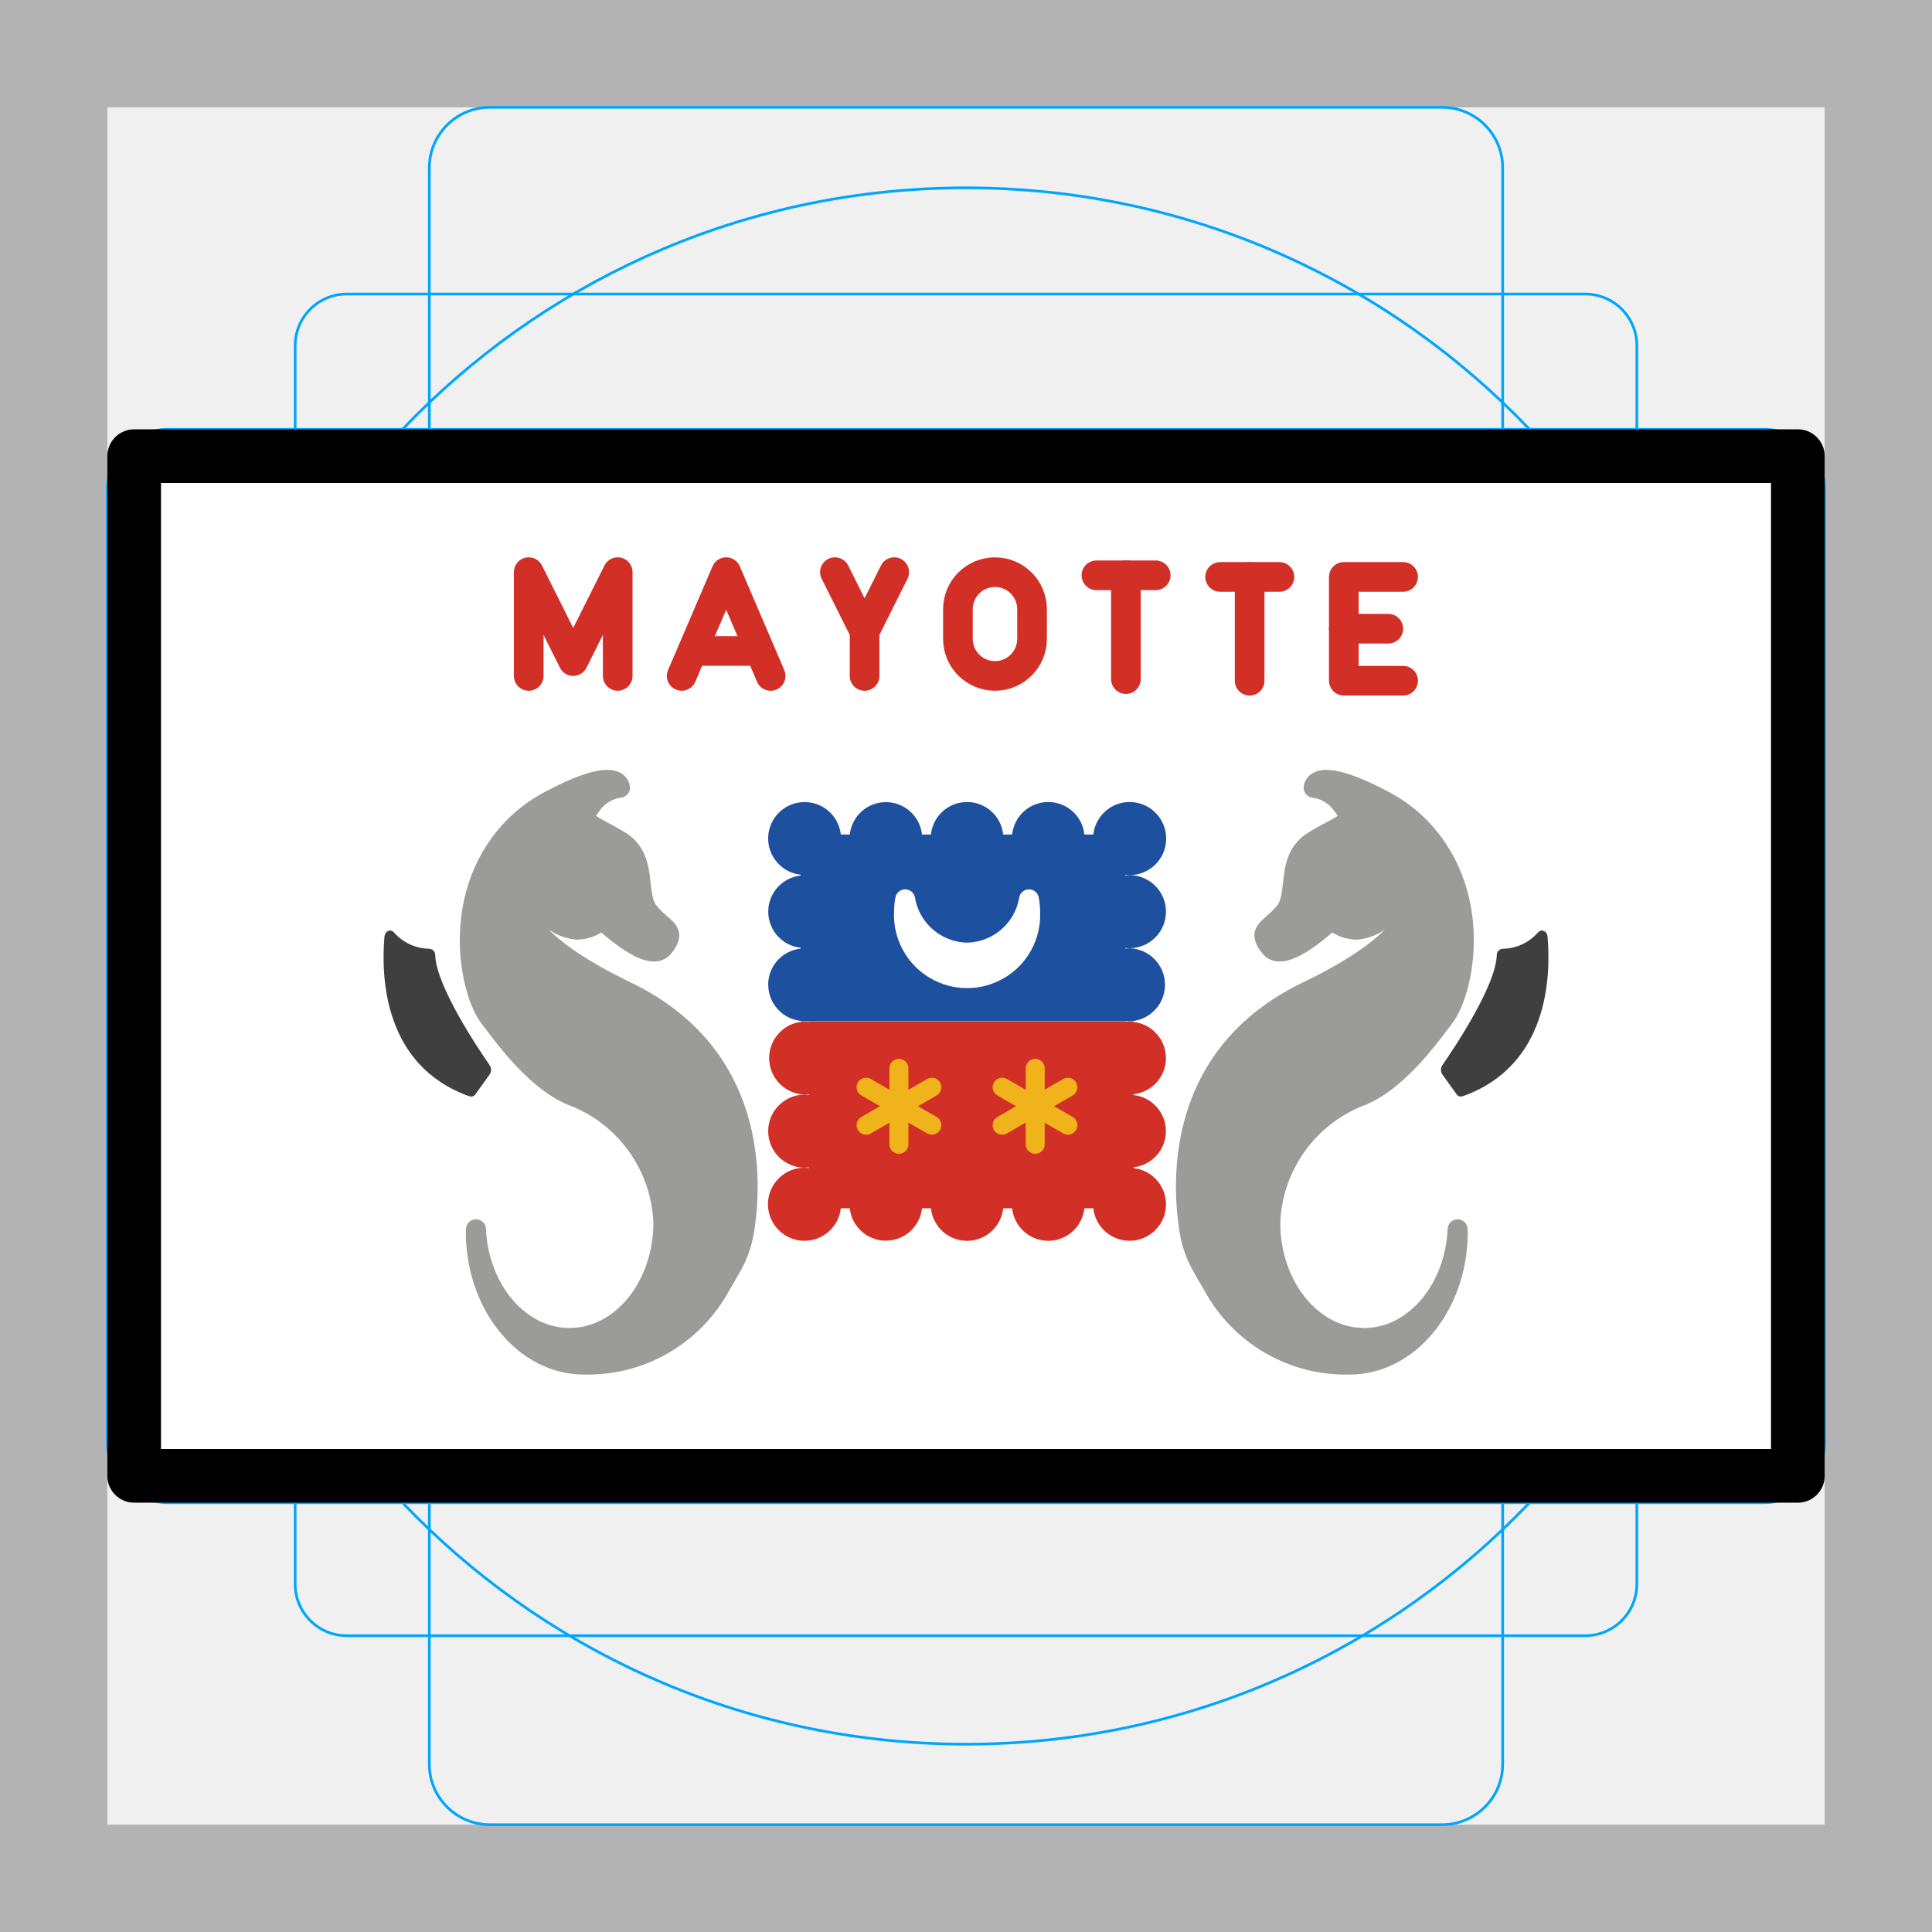
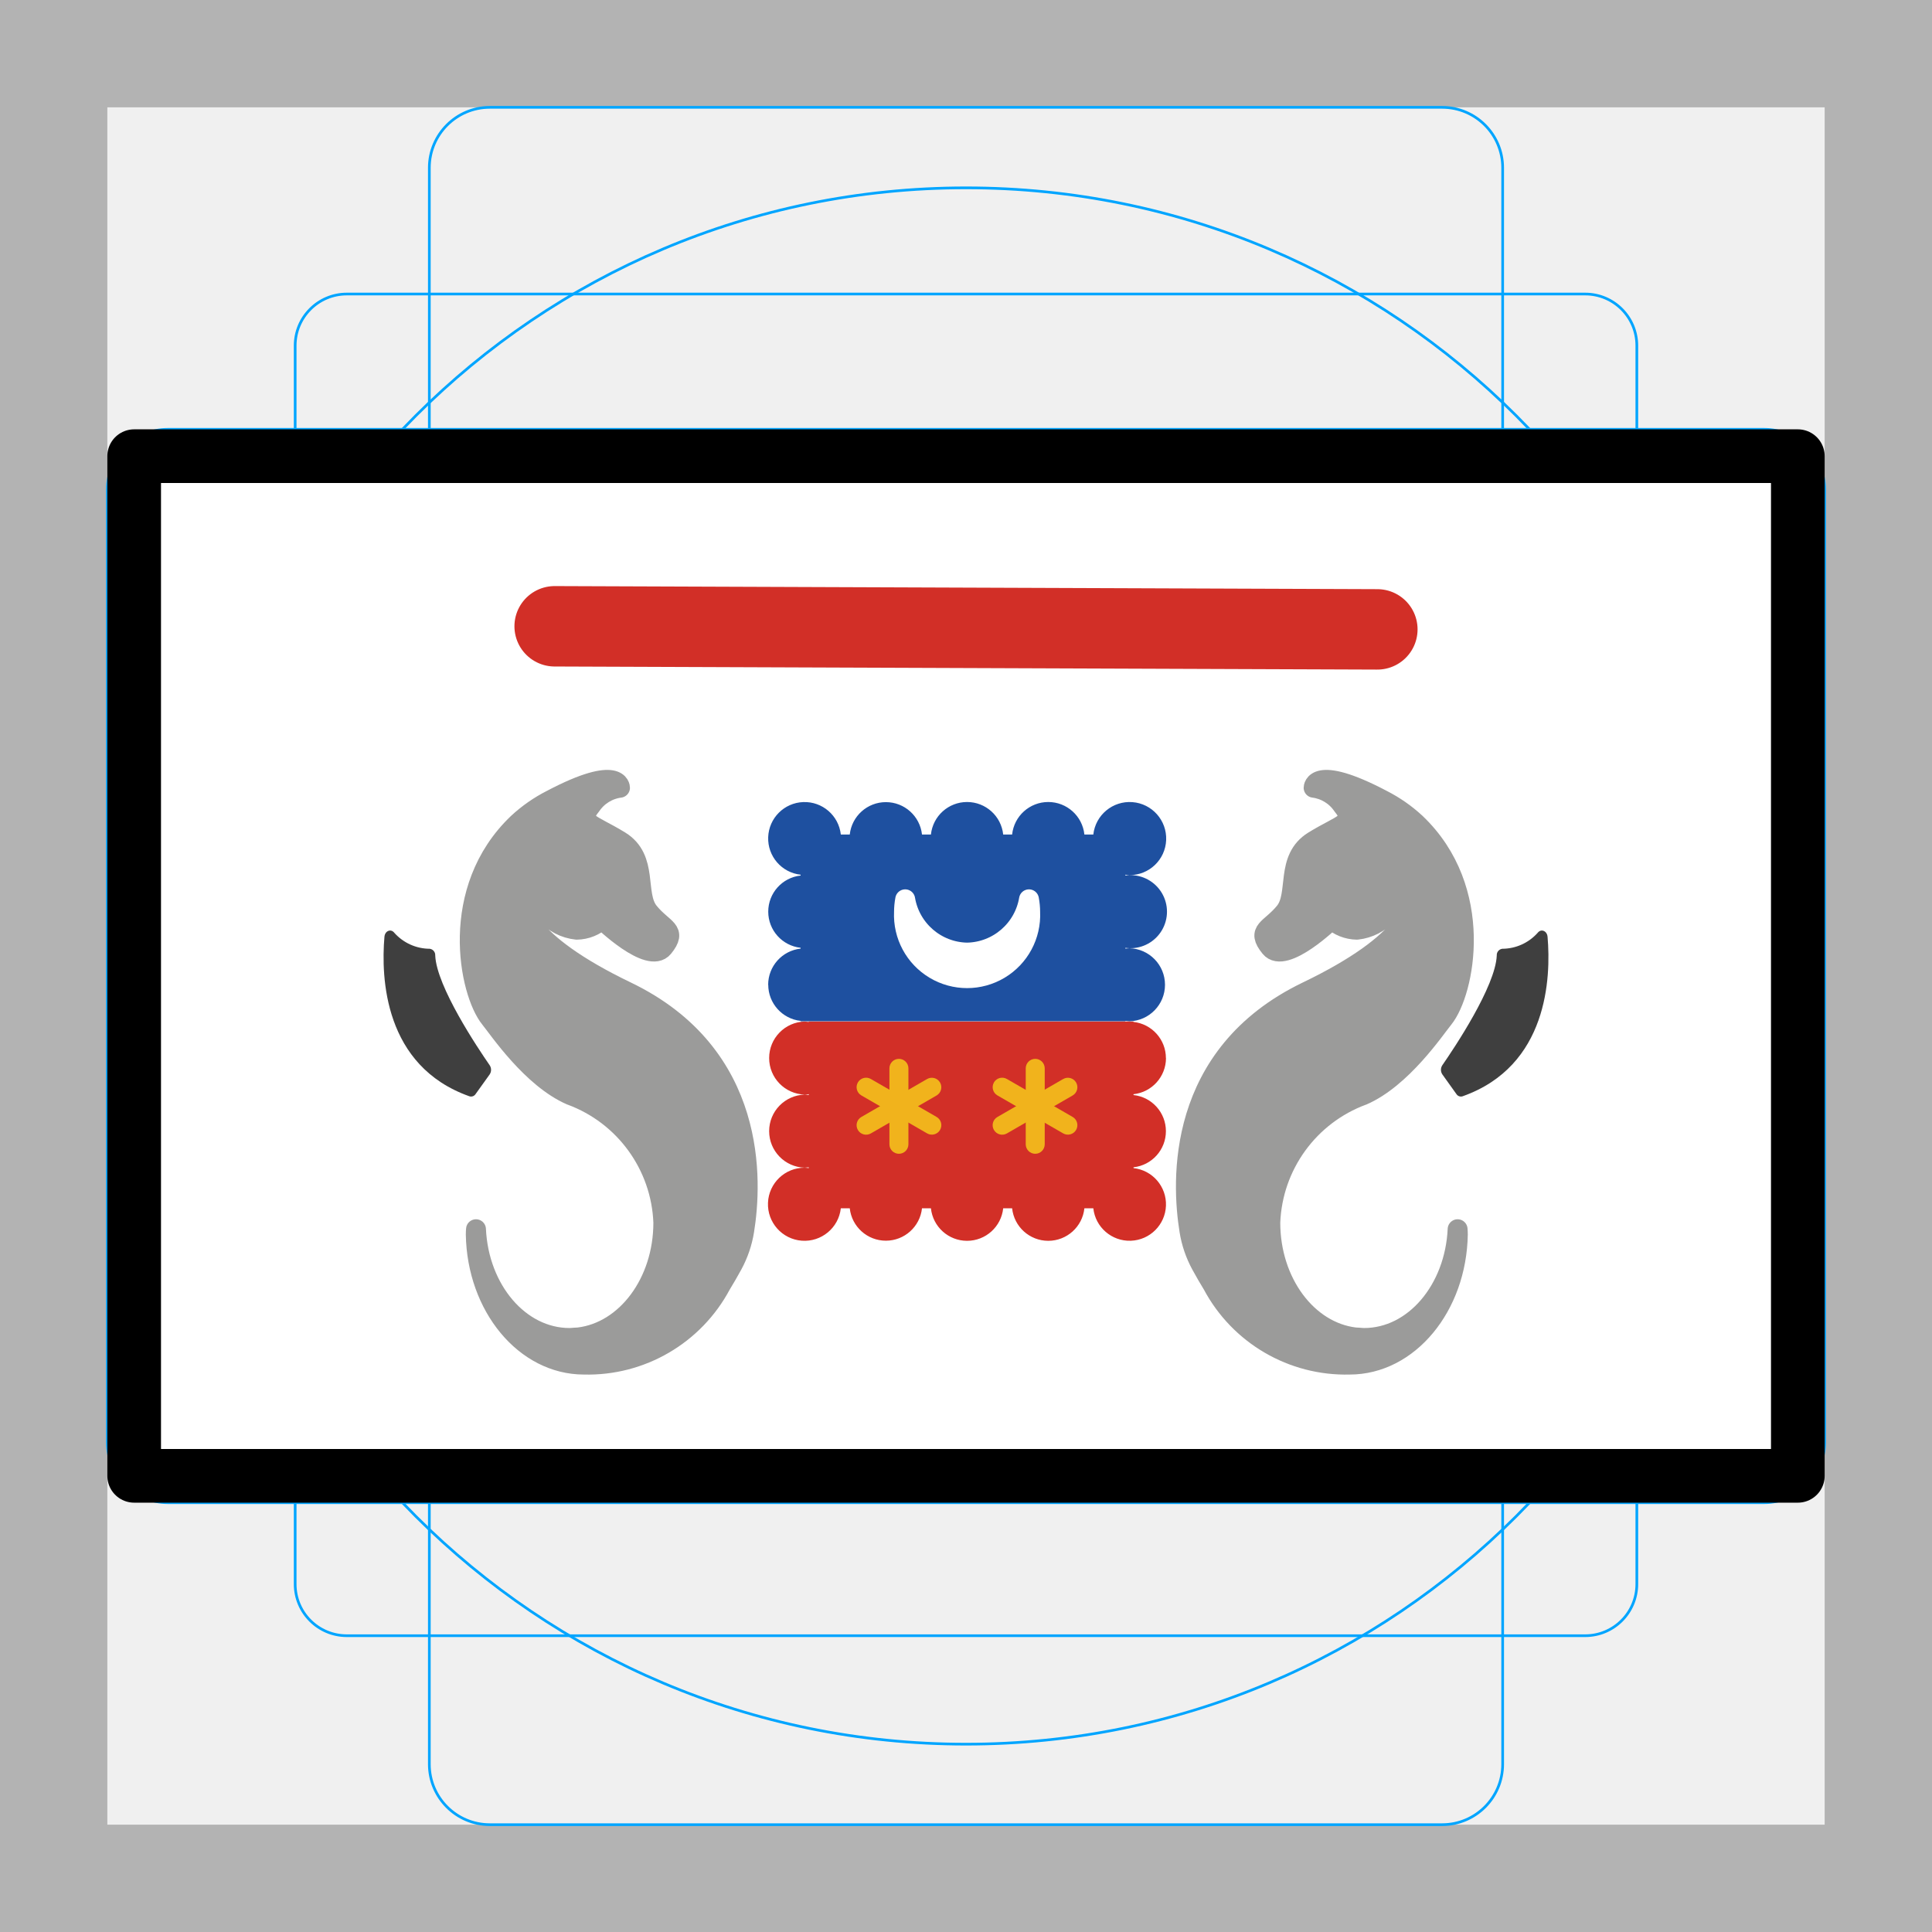
<svg xmlns="http://www.w3.org/2000/svg" id="emoji" viewBox="0 0 72 72">
  <g id="grid">
    <path fill="#b3b3b3" d="M68,4V68H4V4H68m4-4H0V72H72V0Z" />
    <path fill="none" stroke="#00a5ff" stroke-miterlimit="10" stroke-width="0.1" d="M12.923,10.958H59.077A1.923,1.923,0,0,1,61,12.881V59.035a1.923,1.923,0,0,1-1.923,1.923H12.923A1.923,1.923,0,0,1,11,59.035V12.881A1.923,1.923,0,0,1,12.923,10.958Z" />
    <rect x="16" y="4" rx="2.254" ry="2.254" width="40" height="64" fill="none" stroke="#00a5ff" stroke-miterlimit="10" stroke-width="0.1" />
    <rect x="16" y="4" rx="2.254" ry="2.254" width="40" height="64" transform="translate(72) rotate(90)" fill="none" stroke="#00a5ff" stroke-miterlimit="10" stroke-width="0.1" />
    <circle cx="36" cy="36" r="29" fill="none" stroke="#00a5ff" stroke-miterlimit="10" stroke-width="0.1" />
  </g>
  <g id="color">
    <rect x="5" y="17" width="62" height="38" fill="#fff" />
-     <rect x="26.56" y="22.16" width="18.72" height="21.64" fill="#fff" />
-     <path fill="#1e50a0" stroke-width=".77" d="m28.63 36.7a1.357 1.357 0 0 0 1.21 1.346v0.015h12.1v-0.015a1.342 1.342 0 0 0 0.151 0.015 1.362 1.362 0 0 0 0-2.723 1.342 1.342 0 0 0-0.151 0.015v-0.031a1.342 1.342 0 0 0 0.151 0.015 1.361 1.361 0 1 0 0-2.723 1.324 1.324 0 0 0-0.151 0.015v-0.031a1.324 1.324 0 0 0 0.151 0.015 1.362 1.362 0 1 0-1.346-1.513h-0.333a1.354 1.354 0 0 0-2.693 0h-0.333a1.354 1.354 0 0 0-2.693 0h-0.333a1.354 1.354 0 0 0-2.692 0h-0.333a1.358 1.358 0 1 0-1.498 1.498v0.031a1.354 1.354 0 0 0 0 2.692v0.031a1.357 1.357 0 0 0-1.21 1.346z" />
-     <path fill="#d22f27" stroke-width=".77" d="m43.45 39.43a1.357 1.357 0 0 0-1.21-1.346v-0.015h-12.1v0.015a1.342 1.342 0 0 0-0.151-0.015 1.362 1.362 0 0 0 0 2.723 1.324 1.324 0 0 0 0.151-0.015v0.031a1.324 1.324 0 0 0-0.151-0.015 1.361 1.361 0 0 0 0 2.723 1.342 1.342 0 0 0 0.151-0.015v0.031a1.342 1.342 0 0 0-0.151-0.015 1.362 1.362 0 1 0 1.346 1.513h0.333a1.354 1.354 0 0 0 2.692 0h0.333a1.354 1.354 0 0 0 2.693 0h0.333a1.354 1.354 0 0 0 2.693 0h0.333a1.358 1.358 0 1 0 1.498-1.498v-0.031a1.354 1.354 0 0 0 0-2.692v-0.031a1.357 1.357 0 0 0 1.21-1.346z" />
-     <path fill="#fff" stroke="#fff" stroke-linecap="round" stroke-linejoin="round" stroke-width=".741" d="m36.04 35.5a2.382 2.382 0 0 1-2.306-1.986 2.581 2.581 0 0 0-0.045 0.477 2.354 2.354 0 1 0 4.703 0 2.588 2.588 0 0 0-0.045-0.477 2.382 2.382 0 0 1-2.306 1.986z" />
-     <path fill="#f1b31c" stroke-width=".77" d="m33.5 39.46a0.354 0.354 0 0 1 0.354 0.354v2.83a0.354 0.354 0 0 1-0.354 0.354 0.354 0.354 0 0 1-0.354-0.354v-2.83a0.354 0.354 0 0 1 0.354-0.354z" />
-     <path fill="#f1b31c" stroke-width=".77" d="m31.97 40.34a0.354 0.354 0 0 1 0.483-0.13l2.451 1.415a0.354 0.354 45 0 1 0.13 0.483 0.354 0.354 0 0 1-0.483 0.13l-2.451-1.415a0.354 0.354 45 0 1-0.13-0.483z" />
-     <path fill="#f1b31c" stroke-width=".77" d="m31.97 42.11a0.354 0.354 0 0 1 0.129-0.483l2.451-1.415a0.354 0.354 0 0 1 0.483 0.13 0.354 0.354 0 0 1-0.129 0.483l-2.451 1.415a0.354 0.354 0 0 1-0.483-0.13z" />
-     <path fill="#f1b31c" stroke-width=".77" d="m38.58 39.46a0.354 0.354 0 0 1 0.354 0.354v2.83a0.354 0.354 0 0 1-0.354 0.354 0.354 0.354 0 0 1-0.354-0.354v-2.83a0.354 0.354 0 0 1 0.354-0.354z" />
-     <path fill="#f1b31c" stroke-width=".77" d="m37.04 40.34a0.354 0.354 45 0 1 0.483-0.13l2.451 1.415a0.354 0.354 45 0 1 0.13 0.483 0.354 0.354 0 0 1-0.483 0.13l-2.45-1.415a0.354 0.354 0 0 1-0.13-0.483z" />
-     <path fill="#f1b31c" stroke-width=".77" d="m37.04 42.11a0.354 0.354 45 0 1 0.13-0.483l2.451-1.415a0.354 0.354 45 0 1 0.483 0.13 0.354 0.354 45 0 1-0.13 0.483l-2.45 1.415a0.354 0.354 45 0 1-0.483-0.13z" />
-     <path fill="#9b9b9a" stroke="#9b9b9a" stroke-linecap="round" stroke-linejoin="round" stroke-width=".741" d="m50.78 40.82c1.466-0.636 2.694-2.471 3.014-2.864 0.79-0.972 1.58-4.797-1.038-7.285a5.519 5.519 0 0 0-1.245-0.867c-2.557-1.347-2.557-0.447-2.557-0.447a1.538 1.538 0 0 1 1.076 0.661c0.538 0.661 0 0.661-1.076 1.323-1.076 0.661-0.538 1.985-1.076 2.646-0.538 0.661-1.076 0.661-0.538 1.323 0.538 0.661 2.282-1.038 2.282-1.038l0.003-0.003a1.412 1.412 0 0 0 0.942 0.379 1.781 1.781 0 0 0 1.597-1.789 0.387 0.387 0 0 1 0.285 0.135c0.536 0.66 0.054 2.131-3.738 3.955-4.91 2.362-4.68 7.095-4.385 8.916a3.977 3.977 0 0 0 0.434 1.271c0.141 0.257 0.284 0.506 0.429 0.742a5.625 5.625 0 0 0 5.109 2.977c2.198 0 3.986-2.163 4.032-4.853 1e-3 -0.065-0.005-0.128-0.009-0.193-0.104 2.259-1.622 4.053-3.485 4.053-0.063 0-0.124-0.008-0.186-0.012-0.052-0.002-0.104-0.004-0.156-0.009-1.77-0.212-3.153-2.046-3.153-4.279a5.271 5.271 0 0 1 3.44-4.744z" />
-     <path fill="#9b9b9a" stroke="#9b9b9a" stroke-linecap="round" stroke-linejoin="round" stroke-width=".741" d="m21.28 40.82c-1.466-0.636-2.694-2.471-3.014-2.864-0.79-0.972-1.58-4.797 1.038-7.285a5.521 5.521 0 0 1 1.245-0.867c2.557-1.347 2.557-0.447 2.557-0.447a1.538 1.538 0 0 0-1.076 0.661c-0.538 0.661 0 0.661 1.076 1.323 1.076 0.661 0.538 1.985 1.076 2.646 0.538 0.661 1.076 0.661 0.538 1.323-0.538 0.661-2.282-1.038-2.282-1.038l-0.003-0.003a1.412 1.412 0 0 1-0.942 0.379 1.781 1.781 0 0 1-1.597-1.789 0.388 0.388 0 0 0-0.285 0.135c-0.536 0.66-0.053 2.131 3.738 3.955 4.91 2.362 4.68 7.095 4.385 8.916a3.977 3.977 0 0 1-0.434 1.271c-0.141 0.257-0.284 0.506-0.429 0.742a5.625 5.625 0 0 1-5.109 2.977c-2.198 0-3.986-2.163-4.032-4.853-0.001-0.065 0.005-0.128 0.009-0.193 0.104 2.259 1.623 4.053 3.485 4.053 0.063 0 0.124-0.008 0.186-0.012 0.052-0.002 0.104-0.004 0.156-0.009 1.77-0.212 3.154-2.046 3.154-4.279a5.271 5.271 0 0 0-3.44-4.744z" />
-     <path fill="#3f3f3f" stroke-width=".77" d="m18.25 39.7c-0.446-0.643-1.984-2.941-2.03-4.092a0.238 0.238 0 0 0-0.203-0.25 1.778 1.778 0 0 1-1.321-0.594c-0.126-0.164-0.35-0.077-0.369 0.148-0.13 1.516-0.019 4.816 3.168 5.944a0.199 0.199 0 0 0 0.227-0.081l0.524-0.731a0.308 0.308 0 0 0 0.004-0.344z" />
-     <path fill="#3f3f3f" stroke-width=".77" d="m53.75 39.7c0.446-0.643 1.984-2.941 2.03-4.092a0.238 0.238 0 0 1 0.203-0.25 1.778 1.778 0 0 0 1.321-0.594c0.126-0.164 0.35-0.077 0.369 0.148 0.13 1.516 0.019 4.816-3.168 5.944a0.199 0.199 0 0 1-0.227-0.081l-0.523-0.731a0.308 0.308 0 0 1-0.005-0.344z" />
-     <path fill="none" stroke="#d22f27" stroke-linecap="round" stroke-linejoin="round" stroke-miterlimit="10" stroke-width="1.105px" d="m52.29 21.5h-2.21v3.868h2.21" clip-rule="evenodd" />
-     <path fill="none" stroke="#d22f27" stroke-linecap="round" stroke-linejoin="round" stroke-miterlimit="10" stroke-width="1.105px" d="m50.08 23.43h1.658" clip-rule="evenodd" />
-     <path fill="none" stroke="#d22f27" stroke-linecap="round" stroke-linejoin="round" stroke-miterlimit="10" stroke-width="1.105px" d="m28.72 25.19-1.658-3.868-1.658 3.868" clip-rule="evenodd" />
-     <path fill="none" stroke="#d22f27" stroke-linecap="round" stroke-linejoin="round" stroke-miterlimit="10" stroke-width="1.105px" d="m25.96 24.26h2.21" clip-rule="evenodd" />
-     <path fill="none" stroke="#d22f27" stroke-linecap="round" stroke-linejoin="round" stroke-miterlimit="10" stroke-width="1.105px" d="m23.02 25.19v-3.868l-1.658 3.315-1.658-3.315v3.868" clip-rule="evenodd" />
-     <path fill="none" stroke="#d22f27" stroke-linecap="round" stroke-linejoin="round" stroke-miterlimit="10" stroke-width="1.105px" d="m37.08 25.19c-0.762 0-1.381-0.618-1.381-1.381v-1.105c0-0.763 0.619-1.381 1.381-1.381 0.763 0 1.381 0.618 1.381 1.381v1.105c0 0.763-0.618 1.381-1.381 1.381z" clip-rule="evenodd" />
-     <path fill="none" stroke="#d22f27" stroke-linecap="round" stroke-linejoin="round" stroke-miterlimit="10" stroke-width="1.105px" d="m40.86 21.44h2.21" clip-rule="evenodd" />
-     <path fill="none" stroke="#d22f27" stroke-linecap="round" stroke-linejoin="round" stroke-miterlimit="10" stroke-width="1.105px" d="m41.96 21.44v3.868" clip-rule="evenodd" />
-     <path fill="none" stroke="#d22f27" stroke-linecap="round" stroke-linejoin="round" stroke-miterlimit="10" stroke-width="1.105px" d="m32.22 25.19v-1.658l1.105-2.21-1.105 2.21-1.105-2.21" clip-rule="evenodd" />
-     <path fill="none" stroke="#d22f27" stroke-linecap="round" stroke-linejoin="round" stroke-miterlimit="10" stroke-width="1.105px" d="m46.57 21.5v3.868" clip-rule="evenodd" />
-     <path fill="none" stroke="#d22f27" stroke-linecap="round" stroke-linejoin="round" stroke-miterlimit="10" stroke-width="1.105px" d="m45.47 21.5h2.21" clip-rule="evenodd" />
+     <path fill="#1e50a0" stroke-width="0.77" d="m28.63 36.7a1.357 1.357 0 0 0 1.21 1.346v0.015h12.1v-0.015a1.342 1.342 0 0 0 0.151 0.015 1.362 1.362 0 0 0 0-2.723 1.342 1.342 0 0 0-0.151 0.015v-0.031a1.342 1.342 0 0 0 0.151 0.015 1.362 1.362 0 1 0 0-2.723 1.324 1.324 0 0 0-0.151 0.015v-0.031a1.324 1.324 0 0 0 0.151 0.015 1.362 1.362 0 1 0-1.346-1.513h-0.333a1.354 1.354 0 0 0-2.693 0h-0.333a1.354 1.354 0 0 0-2.693 0h-0.333a1.354 1.354 0 0 0-2.692 0h-0.333a1.358 1.358 0 1 0-1.498 1.498v0.031a1.354 1.354 0 0 0 0 2.692v0.031a1.357 1.357 0 0 0-1.21 1.346z" />
+     <path fill="#d22f27" stroke-width="0.77" d="m43.45 39.43a1.357 1.357 0 0 0-1.21-1.346v-0.015h-12.1v0.015a1.342 1.342 0 0 0-0.151-0.015 1.362 1.362 0 0 0 0 2.723 1.324 1.324 0 0 0 0.151-0.015v0.031a1.324 1.324 0 0 0-0.151-0.015 1.362 1.362 0 0 0 0 2.723 1.342 1.342 0 0 0 0.151-0.015v0.031a1.342 1.342 0 0 0-0.151-0.015 1.362 1.362 0 1 0 1.346 1.513h0.333a1.354 1.354 0 0 0 2.692 0h0.333a1.354 1.354 0 0 0 2.693 0h0.333a1.354 1.354 0 0 0 2.693 0h0.333a1.358 1.358 0 1 0 1.498-1.498v-0.031a1.354 1.354 0 0 0 0-2.692v-0.031a1.357 1.357 0 0 0 1.21-1.346z" />
+     <path fill="#fff" stroke="#fff" stroke-linecap="round" stroke-linejoin="round" stroke-width="0.741" d="m36.04 35.5a2.382 2.382 0 0 1-2.306-1.986 2.581 2.581 0 0 0-0.045 0.477 2.354 2.354 0 1 0 4.703 0 2.588 2.588 0 0 0-0.045-0.477 2.382 2.382 0 0 1-2.306 1.986z" />
+     <path fill="#f1b31c" stroke-width="0.77" d="m33.5 39.46a0.354 0.354 0 0 1 0.354 0.354v2.83a0.354 0.354 0 0 1-0.354 0.354 0.354 0.354 0 0 1-0.354-0.354v-2.83a0.354 0.354 0 0 1 0.354-0.354z" />
+     <path fill="#f1b31c" stroke-width="0.77" d="m31.97 40.34a0.354 0.354 0 0 1 0.483-0.13l2.451 1.415a0.354 0.354 0 0 1 0.13 0.483 0.354 0.354 0 0 1-0.483 0.13l-2.451-1.415a0.354 0.354 0 0 1-0.13-0.483z" />
+     <path fill="#f1b31c" stroke-width="0.77" d="m31.97 42.11a0.354 0.354 0 0 1 0.129-0.483l2.451-1.415a0.354 0.354 0 0 1 0.483 0.13 0.354 0.354 0 0 1-0.129 0.483l-2.451 1.415a0.354 0.354 0 0 1-0.483-0.13z" />
+     <path fill="#f1b31c" stroke-width="0.77" d="m38.58 39.46a0.354 0.354 0 0 1 0.354 0.354v2.83a0.354 0.354 0 0 1-0.354 0.354 0.354 0.354 0 0 1-0.354-0.354v-2.83a0.354 0.354 0 0 1 0.354-0.354z" />
+     <path fill="#f1b31c" stroke-width="0.77" d="m37.04 40.34a0.354 0.354 0 0 1 0.483-0.13l2.451 1.415a0.354 0.354 0 0 1 0.13 0.483 0.354 0.354 0 0 1-0.483 0.13l-2.45-1.415a0.354 0.354 0 0 1-0.13-0.483z" />
+     <path fill="#f1b31c" stroke-width="0.77" d="m37.04 42.11a0.354 0.354 0 0 1 0.13-0.483l2.451-1.415a0.354 0.354 0 0 1 0.483 0.13 0.354 0.354 0 0 1-0.13 0.483l-2.45 1.415a0.354 0.354 0 0 1-0.483-0.13z" />
+     <path fill="#9b9b9a" stroke="#9b9b9a" stroke-linecap="round" stroke-linejoin="round" stroke-width="0.741" d="m50.78 40.82c1.466-0.636 2.694-2.471 3.014-2.864 0.79-0.972 1.58-4.797-1.038-7.285a5.519 5.519 0 0 0-1.245-0.867c-2.557-1.347-2.557-0.447-2.557-0.447a1.538 1.538 0 0 1 1.076 0.661c0.538 0.661 0 0.661-1.076 1.323s-0.538 1.985-1.076 2.646c-0.538 0.661-1.076 0.661-0.538 1.323 0.538 0.661 2.282-1.038 2.282-1.038l0.003-0.003a1.412 1.412 0 0 0 0.942 0.379 1.781 1.781 0 0 0 1.597-1.789 0.387 0.387 0 0 1 0.285 0.135c0.536 0.66 0.054 2.131-3.738 3.955-4.91 2.362-4.68 7.095-4.385 8.916a3.977 3.977 0 0 0 0.434 1.271c0.141 0.257 0.284 0.506 0.429 0.742a5.625 5.625 0 0 0 5.109 2.977c2.198 0 3.986-2.163 4.032-4.853 1e-3 -0.065-0.005-0.128-0.009-0.193-0.104 2.259-1.622 4.053-3.485 4.053-0.063 0-0.124-0.008-0.186-0.012-0.052-0.002-0.104-0.004-0.156-0.009-1.77-0.212-3.153-2.046-3.153-4.279a5.271 5.271 0 0 1 3.44-4.744z" />
+     <path fill="#9b9b9a" stroke="#9b9b9a" stroke-linecap="round" stroke-linejoin="round" stroke-width="0.741" d="m21.28 40.82c-1.466-0.636-2.694-2.471-3.014-2.864-0.79-0.972-1.58-4.797 1.038-7.285a5.521 5.521 0 0 1 1.245-0.867c2.557-1.347 2.557-0.447 2.557-0.447a1.538 1.538 0 0 0-1.076 0.661c-0.538 0.661 0 0.661 1.076 1.323s0.538 1.985 1.076 2.646c0.538 0.661 1.076 0.661 0.538 1.323-0.538 0.661-2.282-1.038-2.282-1.038l-0.003-0.003a1.412 1.412 0 0 1-0.942 0.379 1.781 1.781 0 0 1-1.597-1.789 0.388 0.388 0 0 0-0.285 0.135c-0.536 0.66-0.053 2.131 3.738 3.955 4.91 2.362 4.68 7.095 4.385 8.916a3.977 3.977 0 0 1-0.434 1.271c-0.141 0.257-0.284 0.506-0.429 0.742a5.625 5.625 0 0 1-5.109 2.977c-2.198 0-3.986-2.163-4.032-4.853-0.001-0.065 0.005-0.128 0.009-0.193 0.104 2.259 1.623 4.053 3.485 4.053 0.063 0 0.124-0.008 0.186-0.012 0.052-0.002 0.104-0.004 0.156-0.009 1.77-0.212 3.154-2.046 3.154-4.279a5.271 5.271 0 0 0-3.44-4.744z" />
+     <path fill="#3f3f3f" stroke-width="0.77" d="m18.25 39.7c-0.446-0.643-1.984-2.941-2.03-4.092a0.238 0.238 0 0 0-0.203-0.25 1.778 1.778 0 0 1-1.321-0.594c-0.126-0.164-0.35-0.077-0.369 0.148-0.13 1.516-0.019 4.816 3.168 5.944a0.199 0.199 0 0 0 0.227-0.081l0.524-0.731a0.308 0.308 0 0 0 0.004-0.344z" />
+     <path fill="#3f3f3f" stroke-width="0.77" d="m53.75 39.7c0.446-0.643 1.984-2.941 2.03-4.092a0.238 0.238 0 0 1 0.203-0.25 1.778 1.778 0 0 0 1.321-0.594c0.126-0.164 0.35-0.077 0.369 0.148 0.13 1.516 0.019 4.816-3.168 5.944a0.199 0.199 0 0 1-0.227-0.081l-0.523-0.731a0.308 0.308 0 0 1-0.005-0.344z" />
+     <path fill="none" stroke="#d22f27" stroke-linecap="round" stroke-linejoin="round" stroke-width="2.997" d="m20.67 23.34 30.66 0.115" />
  </g>
  <g id="line">
    <rect x="5" y="17" width="62" height="38" fill="none" stroke="#000" stroke-linecap="round" stroke-linejoin="round" stroke-width="2" />
  </g>
</svg>
